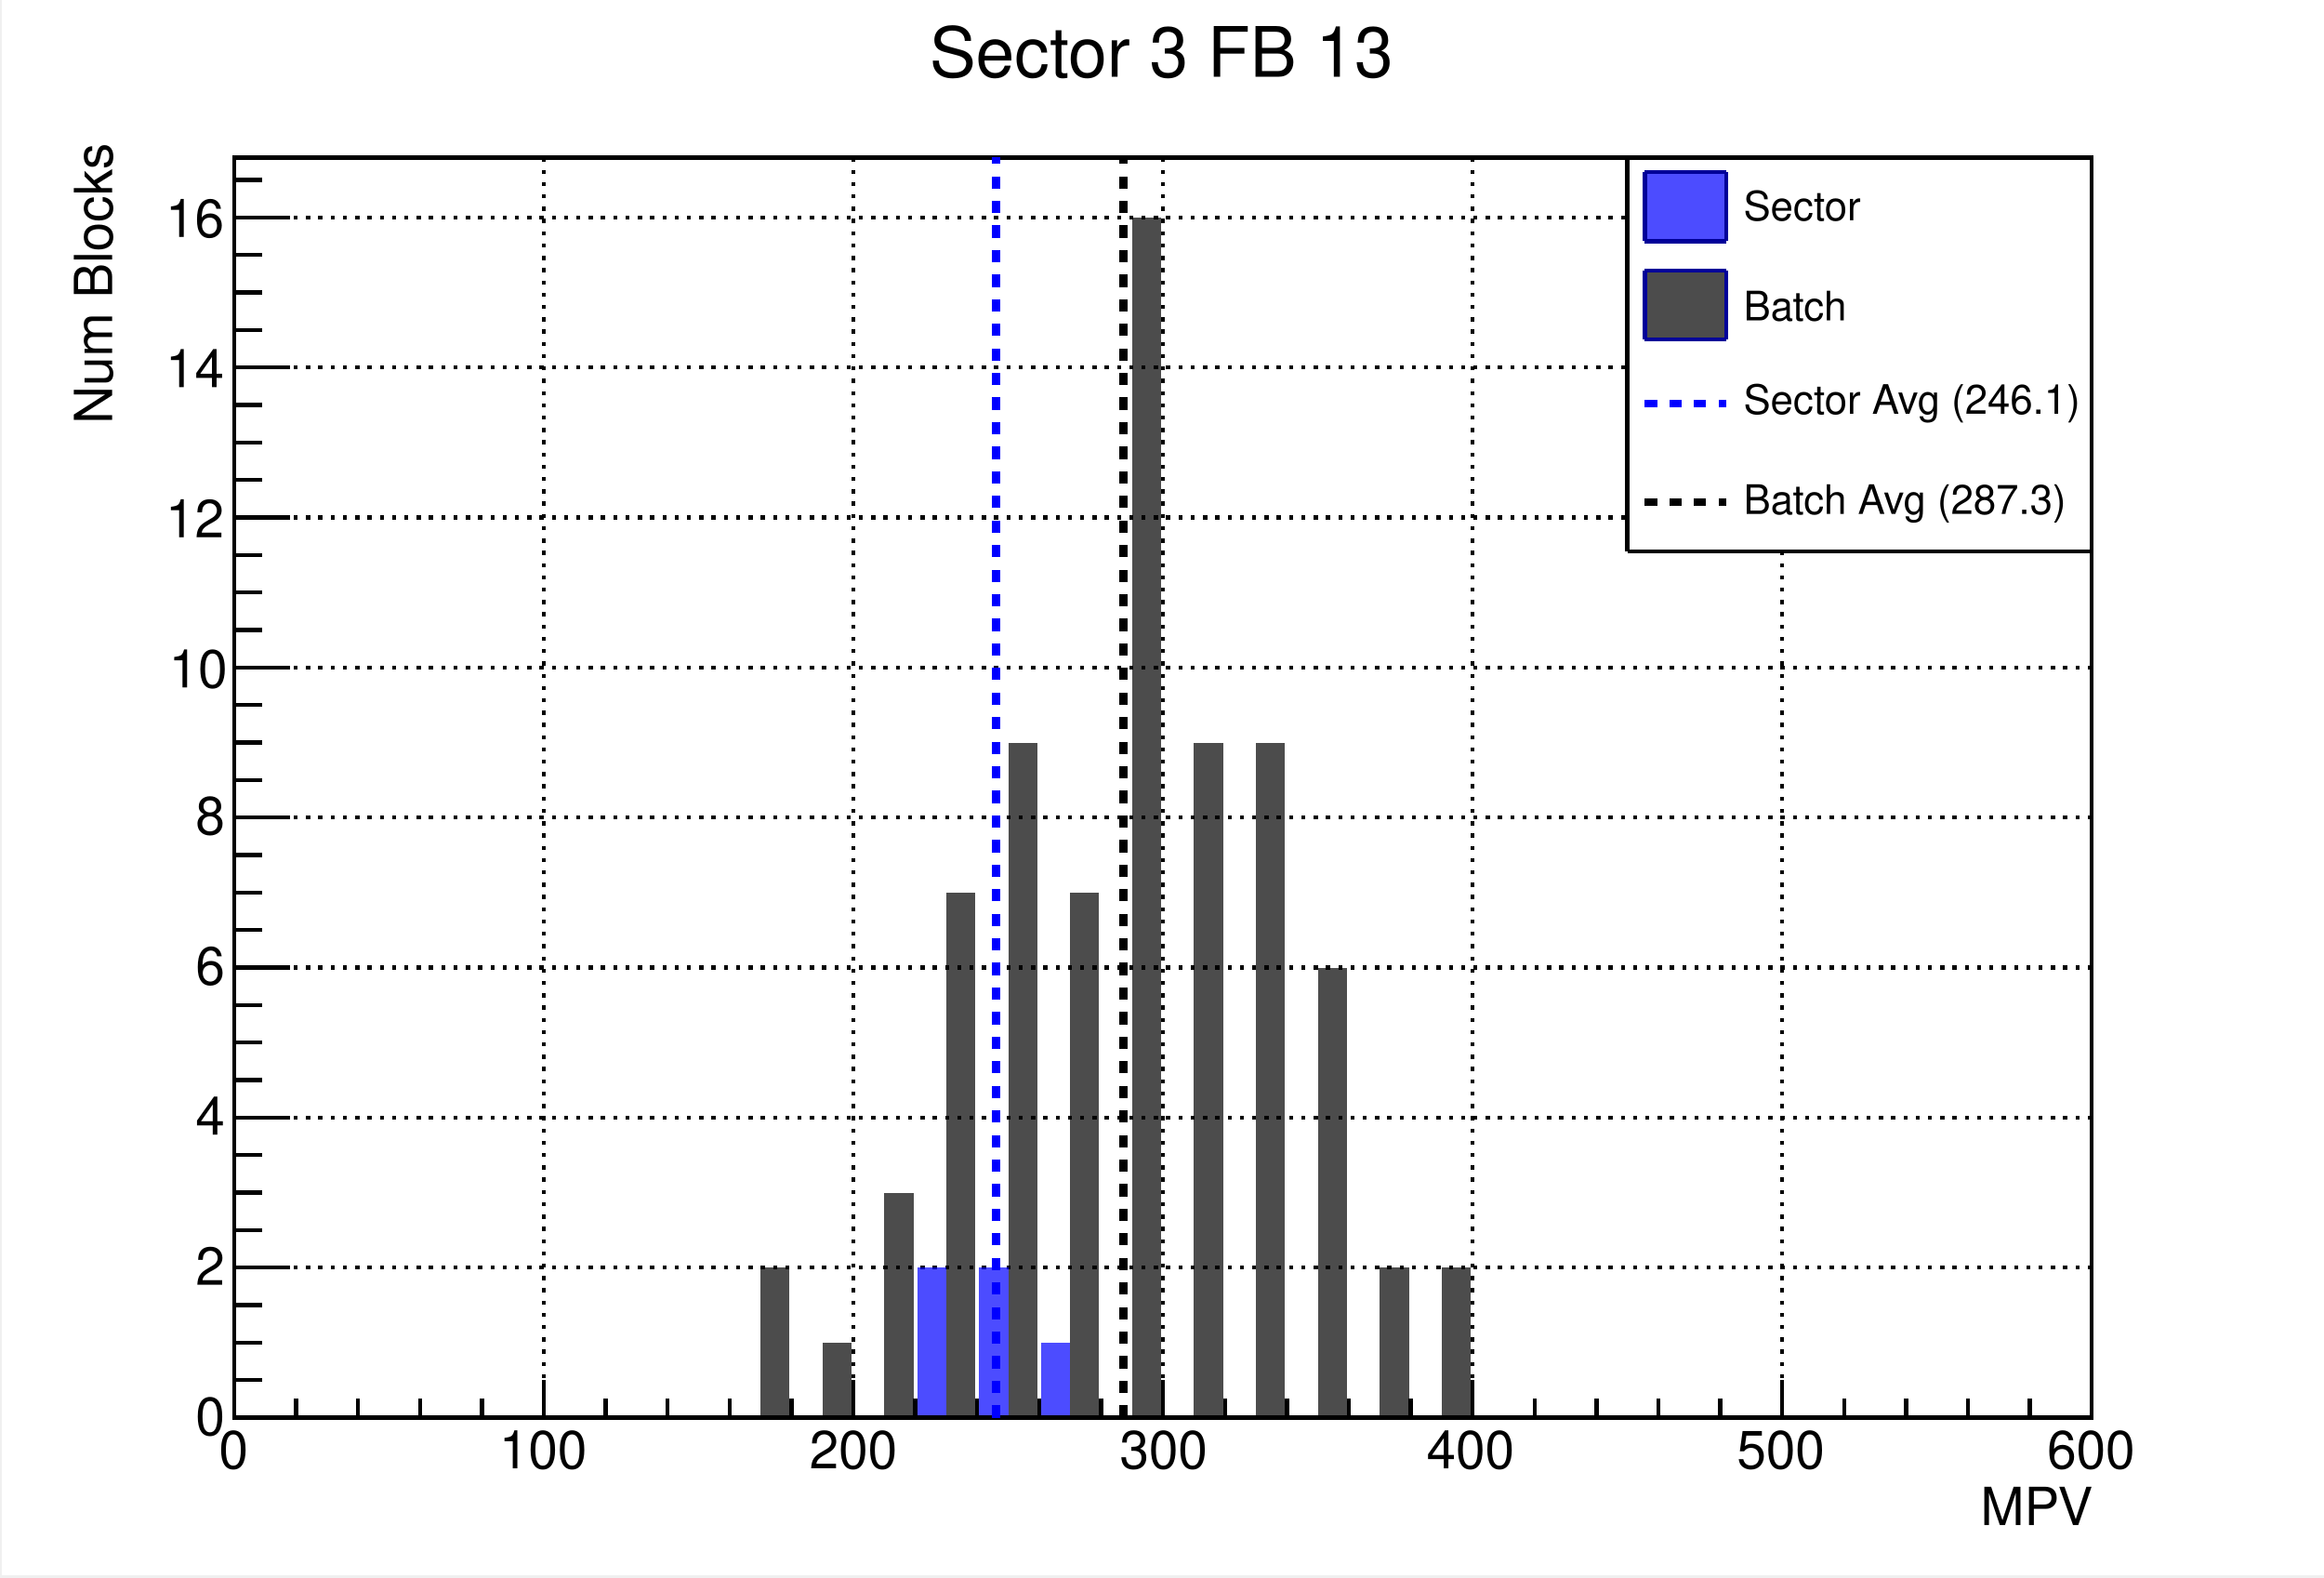
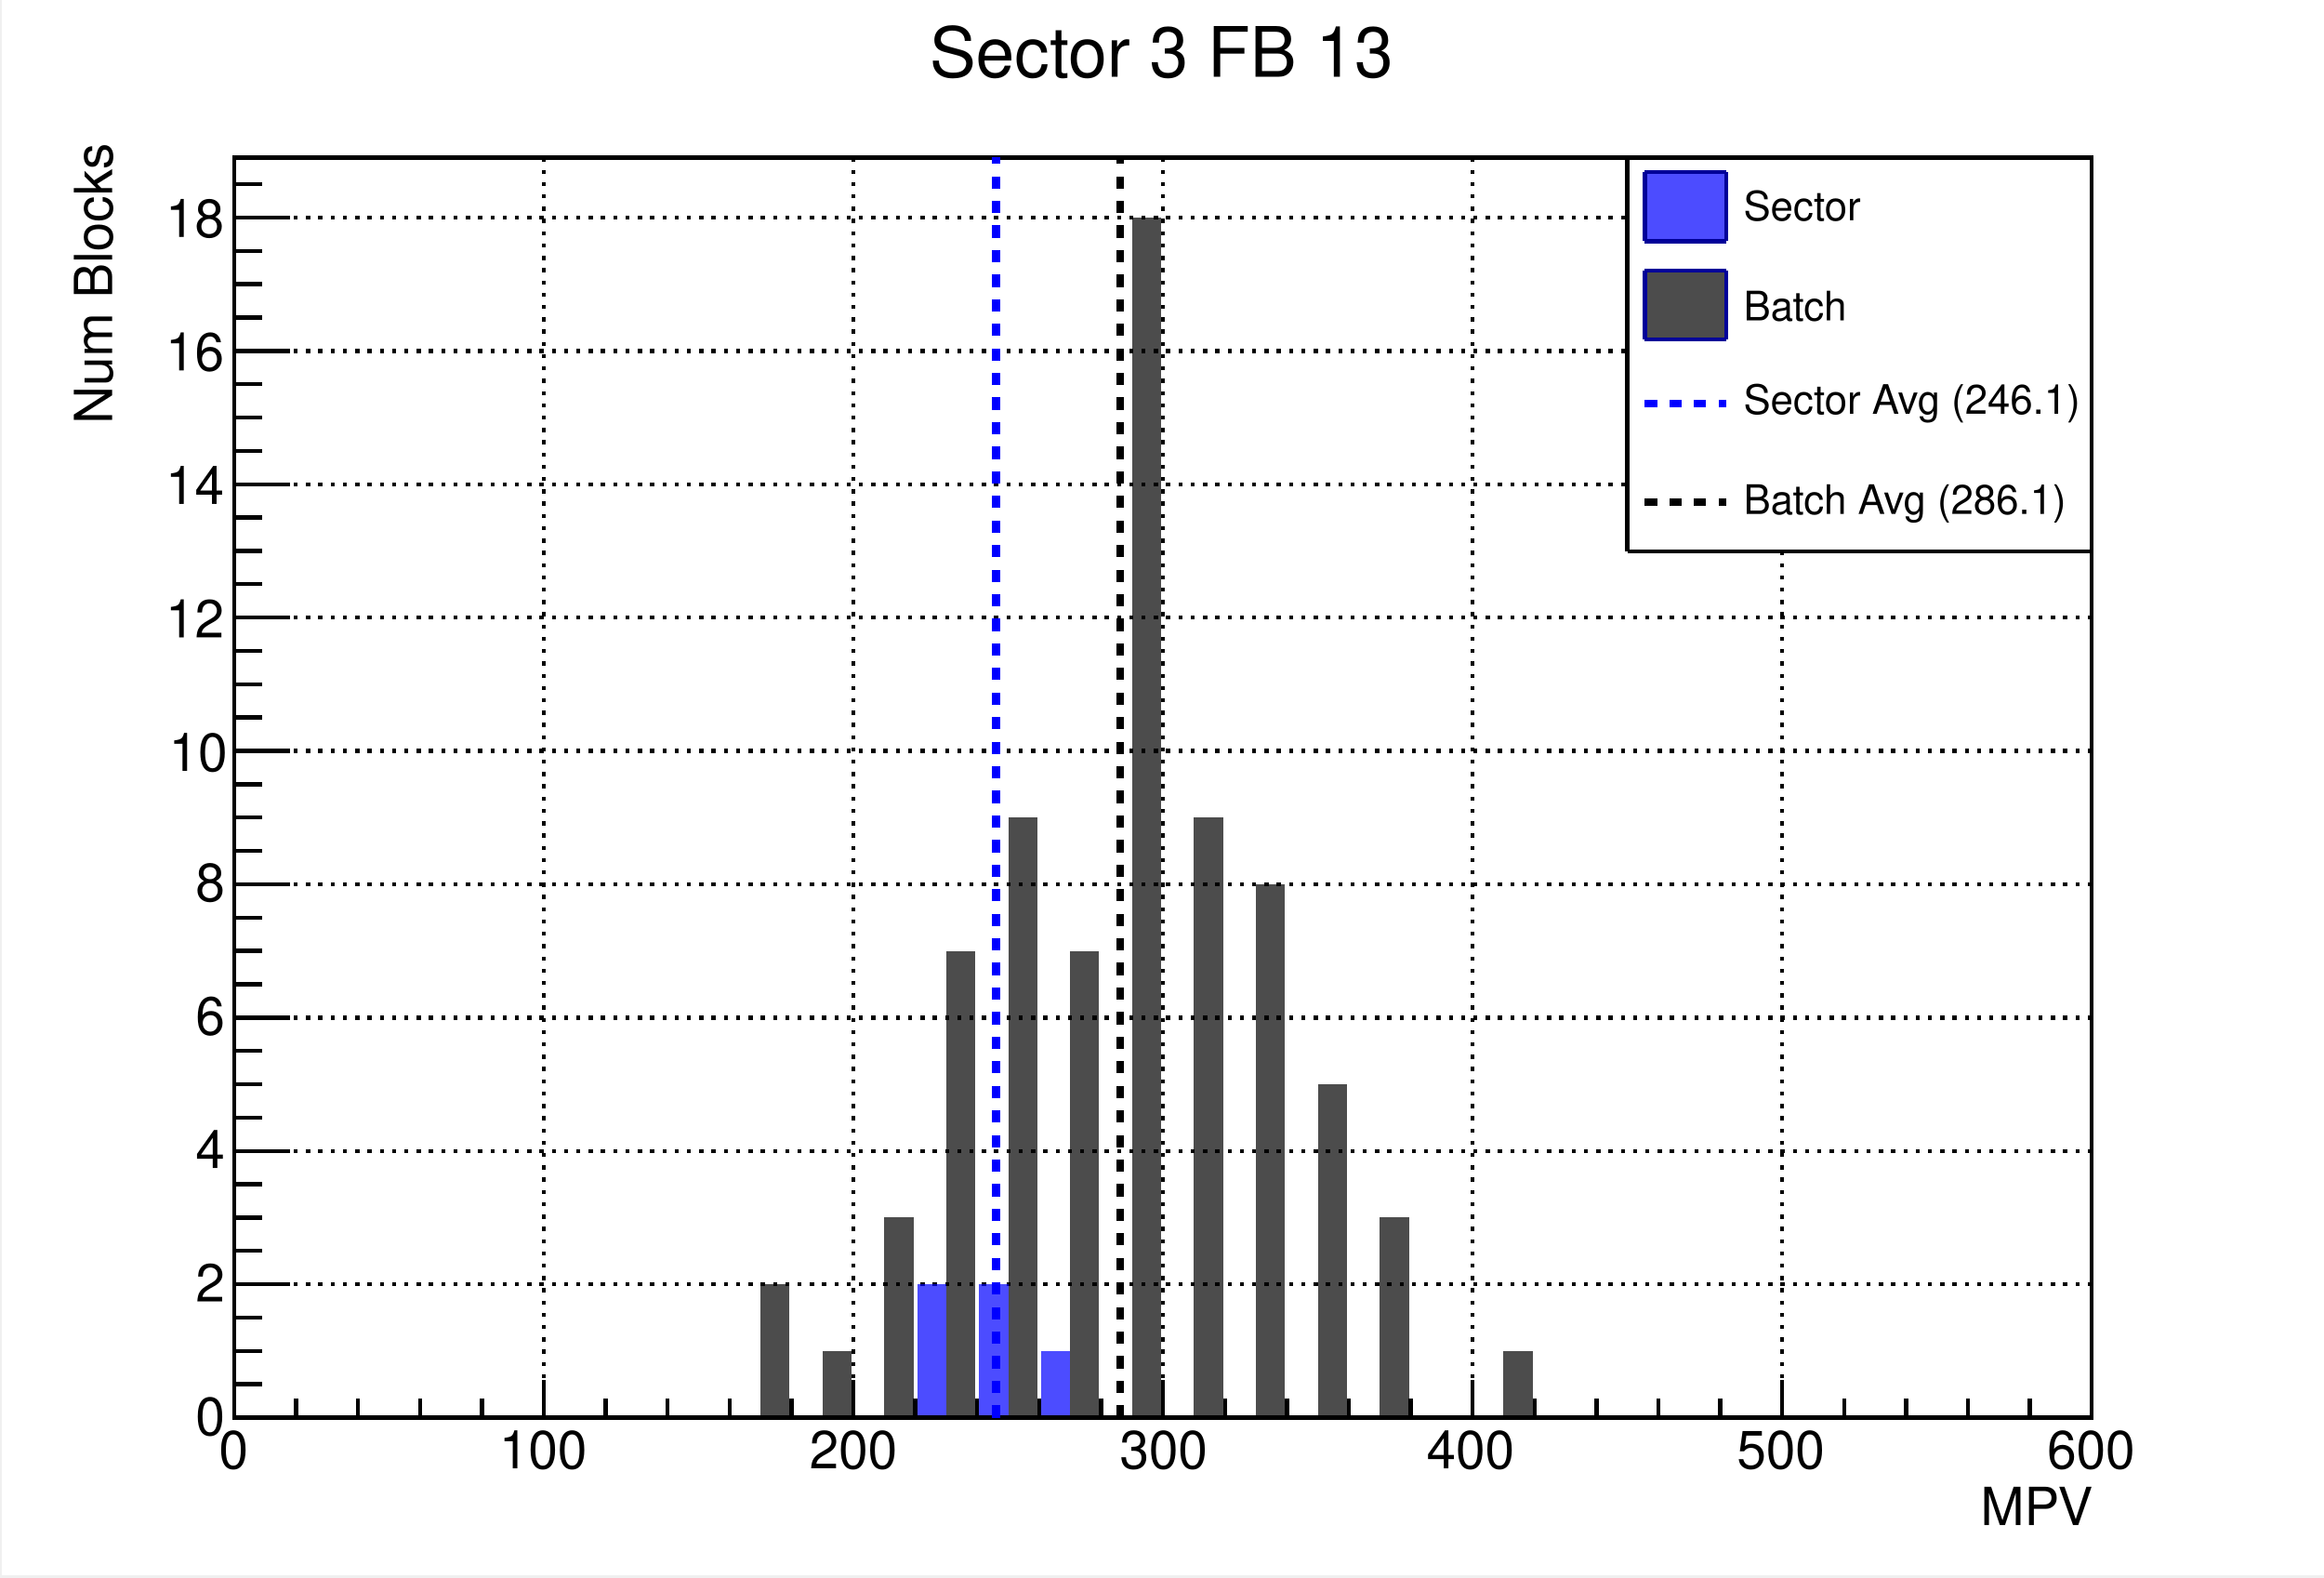
<svg xmlns="http://www.w3.org/2000/svg" width="567.429" height="384.969" viewBox="0 0 567.429 384.969" shape-rendering="crispEdges">
  <defs>
</defs>
  <rect x="0.5" y="0" width="566.929" height="384.469" fill="white" />
  <rect x="57.193" y="38.447" width="453.543" height="307.575" fill="white" />
  <rect x="57.193" y="38.447" width="453.543" height="307.575" fill="none" stroke="black" />
  <rect x="57.193" y="38.447" width="453.543" height="307.575" fill="white" />
  <rect x="57.193" y="38.447" width="453.543" height="307.575" fill="none" stroke="black" />
  <path d="M57.193,346.022h 453.543" fill="none" stroke="black" />
  <path d="M57.193,38.447v 307.575" fill="none" stroke="black" stroke-dasharray=" 1, 2" />
  <path d="M132.783,38.447v 307.575" fill="none" stroke="black" stroke-dasharray=" 1, 2" />
  <path d="M208.374,38.447v 307.575" fill="none" stroke="black" stroke-dasharray=" 1, 2" />
  <path d="M283.965,38.447v 307.575" fill="none" stroke="black" stroke-dasharray=" 1, 2" />
  <path d="M359.555,38.447v 307.575" fill="none" stroke="black" stroke-dasharray=" 1, 2" />
  <path d="M435.146,38.447v 307.575" fill="none" stroke="black" stroke-dasharray=" 1, 2" />
  <path d="M510.736,38.447v 307.575" fill="none" stroke="black" stroke-dasharray=" 1, 2" />
  <path d="M57.193,346.022v -307.575" fill="none" stroke="black" />
  <path d="M510.736,346.022h -453.543" fill="none" stroke="black" stroke-dasharray=" 1, 2" />
-   <path d="M510.736,309.406h -453.543" fill="none" stroke="black" stroke-dasharray=" 1, 2" />
-   <path d="M510.736,272.79h -453.543" fill="none" stroke="black" stroke-dasharray=" 1, 2" />
-   <path d="M510.736,236.174h -453.543" fill="none" stroke="black" stroke-dasharray=" 1, 2" />
-   <path d="M510.736,199.558h -453.543" fill="none" stroke="black" stroke-dasharray=" 1, 2" />
-   <path d="M510.736,162.942h -453.543" fill="none" stroke="black" stroke-dasharray=" 1, 2" />
-   <path d="M510.736,126.326h -453.543" fill="none" stroke="black" stroke-dasharray=" 1, 2" />
-   <path d="M510.736,89.71h -453.543" fill="none" stroke="black" stroke-dasharray=" 1, 2" />
+   <path d="M510.736,313.475h -453.543" fill="none" stroke="black" stroke-dasharray=" 1, 2" />
+   <path d="M510.736,280.927h -453.543" fill="none" stroke="black" stroke-dasharray=" 1, 2" />
+   <path d="M510.736,248.379h -453.543" fill="none" stroke="black" stroke-dasharray=" 1, 2" />
+   <path d="M510.736,215.832h -453.543" fill="none" stroke="black" stroke-dasharray=" 1, 2" />
+   <path d="M510.736,183.284h -453.543" fill="none" stroke="black" stroke-dasharray=" 1, 2" />
+   <path d="M510.736,150.736h -453.543" fill="none" stroke="black" stroke-dasharray=" 1, 2" />
+   <path d="M510.736,118.189h -453.543" fill="none" stroke="black" stroke-dasharray=" 1, 2" />
+   <path d="M510.736,85.641h -453.543" fill="none" stroke="black" stroke-dasharray=" 1, 2" />
  <path d="M510.736,53.093h -453.543" fill="none" stroke="black" stroke-dasharray=" 1, 2" />
  <path d="M510.736,53.093h -453.543" fill="none" stroke="black" stroke-dasharray=" 1, 2" />
  <path d="M57.193,346.022h 453.543" fill="none" stroke="#000099" />
  <path d="M57.193,346.022h 453.543" fill="none" stroke="black" />
  <path d="M57.193,336.795v 9.227" fill="none" stroke="black" />
  <path d="M72.311,341.409v 4.614" fill="none" stroke="black" />
  <path d="M87.429,341.409v 4.614" fill="none" stroke="black" />
  <path d="M102.547,341.409v 4.614" fill="none" stroke="black" />
  <path d="M117.665,341.409v 4.614" fill="none" stroke="black" />
  <path d="M132.783,336.795v 9.227" fill="none" stroke="black" />
  <path d="M147.902,341.409v 4.614" fill="none" stroke="black" />
  <path d="M163.02,341.409v 4.614" fill="none" stroke="black" />
  <path d="M178.138,341.409v 4.614" fill="none" stroke="black" />
  <path d="M193.256,341.409v 4.614" fill="none" stroke="black" />
  <path d="M208.374,336.795v 9.227" fill="none" stroke="black" />
  <path d="M223.492,341.409v 4.614" fill="none" stroke="black" />
  <path d="M238.61,341.409v 4.614" fill="none" stroke="black" />
  <path d="M253.728,341.409v 4.614" fill="none" stroke="black" />
  <path d="M268.846,341.409v 4.614" fill="none" stroke="black" />
  <path d="M283.965,336.795v 9.227" fill="none" stroke="black" />
  <path d="M299.083,341.409v 4.614" fill="none" stroke="black" />
  <path d="M314.201,341.409v 4.614" fill="none" stroke="black" />
  <path d="M329.319,341.409v 4.614" fill="none" stroke="black" />
  <path d="M344.437,341.409v 4.614" fill="none" stroke="black" />
  <path d="M359.555,336.795v 9.227" fill="none" stroke="black" />
  <path d="M374.673,341.409v 4.614" fill="none" stroke="black" />
  <path d="M389.791,341.409v 4.614" fill="none" stroke="black" />
  <path d="M404.909,341.409v 4.614" fill="none" stroke="black" />
  <path d="M420.028,341.409v 4.614" fill="none" stroke="black" />
  <path d="M435.146,336.795v 9.227" fill="none" stroke="black" />
  <path d="M450.264,341.409v 4.614" fill="none" stroke="black" />
  <path d="M465.382,341.409v 4.614" fill="none" stroke="black" />
  <path d="M480.5,341.409v 4.614" fill="none" stroke="black" />
  <path d="M495.618,341.409v 4.614" fill="none" stroke="black" />
  <path d="M510.736,336.795v 9.227" fill="none" stroke="black" />
  <text xml:space="preserve" x="53.446" y="358.403" fill="black" font-size="12.845" font-family="Helvetica">0</text>
  <text xml:space="preserve" x="121.868" y="358.403" fill="black" font-size="12.845" font-family="Helvetica">100</text>
  <text xml:space="preserve" x="197.622" y="358.403" fill="black" font-size="12.845" font-family="Helvetica">200</text>
  <text xml:space="preserve" x="273.375" y="358.403" fill="black" font-size="12.845" font-family="Helvetica">300</text>
  <text xml:space="preserve" x="348.314" y="358.403" fill="black" font-size="12.845" font-family="Helvetica">400</text>
  <text xml:space="preserve" x="424.068" y="358.403" fill="black" font-size="12.845" font-family="Helvetica">500</text>
  <text xml:space="preserve" x="499.821" y="358.403" fill="black" font-size="12.845" font-family="Helvetica">600</text>
  <text xml:space="preserve" x="483.53" y="372.251" fill="black" font-size="12.845" font-family="Helvetica">MPV</text>
  <path d="M57.193,346.022v -307.575" fill="none" stroke="black" />
  <path d="M70.799,346.022h -13.606" fill="none" stroke="black" />
-   <path d="M63.996,336.868h -6.803" fill="none" stroke="black" />
-   <path d="M63.996,327.714h -6.803" fill="none" stroke="black" />
-   <path d="M63.996,318.56h -6.803" fill="none" stroke="black" />
-   <path d="M70.799,309.406h -13.606" fill="none" stroke="black" />
-   <path d="M63.996,300.252h -6.803" fill="none" stroke="black" />
-   <path d="M63.996,291.098h -6.803" fill="none" stroke="black" />
-   <path d="M63.996,281.944h -6.803" fill="none" stroke="black" />
-   <path d="M70.799,272.79h -13.606" fill="none" stroke="black" />
-   <path d="M63.996,263.636h -6.803" fill="none" stroke="black" />
-   <path d="M63.996,254.482h -6.803" fill="none" stroke="black" />
-   <path d="M63.996,245.328h -6.803" fill="none" stroke="black" />
-   <path d="M70.799,236.174h -13.606" fill="none" stroke="black" />
-   <path d="M63.996,227.02h -6.803" fill="none" stroke="black" />
-   <path d="M63.996,217.866h -6.803" fill="none" stroke="black" />
-   <path d="M63.996,208.712h -6.803" fill="none" stroke="black" />
-   <path d="M70.799,199.558h -13.606" fill="none" stroke="black" />
-   <path d="M63.996,190.404h -6.803" fill="none" stroke="black" />
-   <path d="M63.996,181.25h -6.803" fill="none" stroke="black" />
-   <path d="M63.996,172.096h -6.803" fill="none" stroke="black" />
-   <path d="M70.799,162.942h -13.606" fill="none" stroke="black" />
-   <path d="M63.996,153.788h -6.803" fill="none" stroke="black" />
-   <path d="M63.996,144.634h -6.803" fill="none" stroke="black" />
-   <path d="M63.996,135.48h -6.803" fill="none" stroke="black" />
-   <path d="M70.799,126.326h -13.606" fill="none" stroke="black" />
-   <path d="M63.996,117.172h -6.803" fill="none" stroke="black" />
-   <path d="M63.996,108.018h -6.803" fill="none" stroke="black" />
-   <path d="M63.996,98.864h -6.803" fill="none" stroke="black" />
-   <path d="M70.799,89.71h -13.606" fill="none" stroke="black" />
-   <path d="M63.996,80.555h -6.803" fill="none" stroke="black" />
-   <path d="M63.996,71.401h -6.803" fill="none" stroke="black" />
-   <path d="M63.996,62.247h -6.803" fill="none" stroke="black" />
-   <path d="M70.799,53.093h -13.606" fill="none" stroke="black" />
-   <path d="M70.799,53.093h -13.606" fill="none" stroke="black" />
-   <path d="M63.996,43.939h -6.803" fill="none" stroke="black" />
+   <path d="M63.996,337.885h -6.803" fill="none" stroke="black" />
+   <path d="M63.996,329.748h -6.803" fill="none" stroke="black" />
+   <path d="M63.996,321.612h -6.803" fill="none" stroke="black" />
+   <path d="M70.799,313.475h -13.606" fill="none" stroke="black" />
+   <path d="M63.996,305.338h -6.803" fill="none" stroke="black" />
+   <path d="M63.996,297.201h -6.803" fill="none" stroke="black" />
+   <path d="M63.996,289.064h -6.803" fill="none" stroke="black" />
+   <path d="M70.799,280.927h -13.606" fill="none" stroke="black" />
+   <path d="M63.996,272.79h -6.803" fill="none" stroke="black" />
+   <path d="M63.996,264.653h -6.803" fill="none" stroke="black" />
+   <path d="M63.996,256.516h -6.803" fill="none" stroke="black" />
+   <path d="M70.799,248.379h -13.606" fill="none" stroke="black" />
+   <path d="M63.996,240.242h -6.803" fill="none" stroke="black" />
+   <path d="M63.996,232.105h -6.803" fill="none" stroke="black" />
+   <path d="M63.996,223.969h -6.803" fill="none" stroke="black" />
+   <path d="M70.799,215.832h -13.606" fill="none" stroke="black" />
+   <path d="M63.996,207.695h -6.803" fill="none" stroke="black" />
+   <path d="M63.996,199.558h -6.803" fill="none" stroke="black" />
+   <path d="M63.996,191.421h -6.803" fill="none" stroke="black" />
+   <path d="M70.799,183.284h -13.606" fill="none" stroke="black" />
+   <path d="M63.996,175.147h -6.803" fill="none" stroke="black" />
+   <path d="M63.996,167.01h -6.803" fill="none" stroke="black" />
+   <path d="M63.996,158.873h -6.803" fill="none" stroke="black" />
+   <path d="M70.799,150.736h -13.606" fill="none" stroke="black" />
+   <path d="M63.996,142.599h -6.803" fill="none" stroke="black" />
+   <path d="M63.996,134.462h -6.803" fill="none" stroke="black" />
+   <path d="M63.996,126.326h -6.803" fill="none" stroke="black" />
+   <path d="M70.799,118.189h -13.606" fill="none" stroke="black" />
+   <path d="M63.996,110.052h -6.803" fill="none" stroke="black" />
+   <path d="M63.996,101.915h -6.803" fill="none" stroke="black" />
+   <path d="M63.996,93.778h -6.803" fill="none" stroke="black" />
+   <path d="M70.799,85.641h -13.606" fill="none" stroke="black" />
+   <path d="M63.996,77.504h -6.803" fill="none" stroke="black" />
+   <path d="M63.996,69.367h -6.803" fill="none" stroke="black" />
+   <path d="M63.996,61.23h -6.803" fill="none" stroke="black" />
+   <path d="M70.799,53.093h -13.606" fill="none" stroke="black" />
+   <path d="M70.799,53.093h -13.606" fill="none" stroke="black" />
+   <path d="M63.996,44.956h -6.803" fill="none" stroke="black" />
  <text xml:space="preserve" x="47.744" y="350.258" fill="black" font-size="12.845" font-family="Helvetica">0</text>
-   <text xml:space="preserve" x="47.744" y="313.603" fill="black" font-size="12.845" font-family="Helvetica">2</text>
-   <text xml:space="preserve" x="47.744" y="276.948" fill="black" font-size="12.845" font-family="Helvetica">4</text>
-   <text xml:space="preserve" x="47.744" y="240.293" fill="black" font-size="12.845" font-family="Helvetica">6</text>
-   <text xml:space="preserve" x="47.744" y="203.638" fill="black" font-size="12.845" font-family="Helvetica">8</text>
-   <text xml:space="preserve" x="41.228" y="167.798" fill="black" font-size="12.845" font-family="Helvetica">10</text>
-   <text xml:space="preserve" x="40.413" y="131.143" fill="black" font-size="12.845" font-family="Helvetica">12</text>
-   <text xml:space="preserve" x="40.413" y="94.488" fill="black" font-size="12.845" font-family="Helvetica">14</text>
-   <text xml:space="preserve" x="40.413" y="57.833" fill="black" font-size="12.845" font-family="Helvetica">16</text>
+   <text xml:space="preserve" x="47.744" y="317.676" fill="black" font-size="12.845" font-family="Helvetica">2</text>
+   <text xml:space="preserve" x="47.744" y="285.094" fill="black" font-size="12.845" font-family="Helvetica">4</text>
+   <text xml:space="preserve" x="47.744" y="252.512" fill="black" font-size="12.845" font-family="Helvetica">6</text>
+   <text xml:space="preserve" x="47.744" y="219.929" fill="black" font-size="12.845" font-family="Helvetica">8</text>
+   <text xml:space="preserve" x="41.228" y="188.162" fill="black" font-size="12.845" font-family="Helvetica">10</text>
+   <text xml:space="preserve" x="40.413" y="155.58" fill="black" font-size="12.845" font-family="Helvetica">12</text>
+   <text xml:space="preserve" x="40.413" y="122.998" fill="black" font-size="12.845" font-family="Helvetica">14</text>
+   <text xml:space="preserve" x="40.413" y="90.415" fill="black" font-size="12.845" font-family="Helvetica">16</text>
+   <text xml:space="preserve" x="40.413" y="57.833" fill="black" font-size="12.845" font-family="Helvetica">18</text>
  <g transform="rotate(-90,27.3803,103.448)">
    <text xml:space="preserve" x="27.38" y="103.448" fill="black" font-size="12.845" font-family="Helvetica">Num Blocks</text>
  </g>
  <rect x="57.647" y="346.022" width="7.106" height="0" fill="#0000ff" fill-opacity="0.70" stroke-opacity="0.70" />
  <rect x="72.765" y="346.022" width="7.106" height="0" fill="#0000ff" fill-opacity="0.70" stroke-opacity="0.70" />
  <rect x="87.883" y="346.022" width="7.106" height="0" fill="#0000ff" fill-opacity="0.70" stroke-opacity="0.70" />
  <rect x="103.001" y="346.022" width="7.106" height="0" fill="#0000ff" fill-opacity="0.70" stroke-opacity="0.70" />
  <rect x="118.119" y="346.022" width="7.106" height="0" fill="#0000ff" fill-opacity="0.70" stroke-opacity="0.70" />
  <rect x="133.237" y="346.022" width="7.106" height="0" fill="#0000ff" fill-opacity="0.70" stroke-opacity="0.70" />
  <rect x="148.355" y="346.022" width="7.106" height="0" fill="#0000ff" fill-opacity="0.70" stroke-opacity="0.70" />
  <rect x="163.473" y="346.022" width="7.106" height="0" fill="#0000ff" fill-opacity="0.70" stroke-opacity="0.70" />
  <rect x="178.591" y="346.022" width="7.106" height="0" fill="#0000ff" fill-opacity="0.70" stroke-opacity="0.70" />
  <rect x="193.709" y="346.022" width="7.106" height="0" fill="#0000ff" fill-opacity="0.70" stroke-opacity="0.70" />
  <rect x="208.828" y="346.022" width="7.106" height="0" fill="#0000ff" fill-opacity="0.70" stroke-opacity="0.70" />
-   <rect x="223.946" y="309.406" width="7.106" height="36.616" fill="#0000ff" fill-opacity="0.70" stroke-opacity="0.70" />
-   <rect x="239.064" y="309.406" width="7.106" height="36.616" fill="#0000ff" fill-opacity="0.70" stroke-opacity="0.70" />
-   <rect x="254.182" y="327.714" width="7.106" height="18.308" fill="#0000ff" fill-opacity="0.70" stroke-opacity="0.70" />
+   <rect x="223.946" y="313.475" width="7.106" height="32.548" fill="#0000ff" fill-opacity="0.70" stroke-opacity="0.70" />
+   <rect x="239.064" y="313.475" width="7.106" height="32.548" fill="#0000ff" fill-opacity="0.70" stroke-opacity="0.70" />
+   <rect x="254.182" y="329.748" width="7.106" height="16.274" fill="#0000ff" fill-opacity="0.70" stroke-opacity="0.70" />
  <rect x="269.3" y="346.022" width="7.106" height="0" fill="#0000ff" fill-opacity="0.70" stroke-opacity="0.70" />
  <rect x="284.418" y="346.022" width="7.106" height="0" fill="#0000ff" fill-opacity="0.70" stroke-opacity="0.70" />
  <rect x="299.536" y="346.022" width="7.106" height="0" fill="#0000ff" fill-opacity="0.70" stroke-opacity="0.70" />
  <rect x="314.654" y="346.022" width="7.106" height="0" fill="#0000ff" fill-opacity="0.70" stroke-opacity="0.70" />
  <rect x="329.772" y="346.022" width="7.106" height="0" fill="#0000ff" fill-opacity="0.70" stroke-opacity="0.70" />
  <rect x="344.891" y="346.022" width="7.106" height="0" fill="#0000ff" fill-opacity="0.70" stroke-opacity="0.70" />
  <rect x="360.009" y="346.022" width="7.106" height="0" fill="#0000ff" fill-opacity="0.70" stroke-opacity="0.70" />
  <rect x="375.127" y="346.022" width="7.106" height="0" fill="#0000ff" fill-opacity="0.70" stroke-opacity="0.70" />
  <rect x="390.245" y="346.022" width="7.106" height="0" fill="#0000ff" fill-opacity="0.70" stroke-opacity="0.70" />
  <rect x="405.363" y="346.022" width="7.106" height="0" fill="#0000ff" fill-opacity="0.70" stroke-opacity="0.70" />
  <rect x="420.481" y="346.022" width="7.106" height="0" fill="#0000ff" fill-opacity="0.70" stroke-opacity="0.70" />
  <rect x="435.599" y="346.022" width="7.106" height="0" fill="#0000ff" fill-opacity="0.70" stroke-opacity="0.70" />
  <rect x="450.717" y="346.022" width="7.106" height="0" fill="#0000ff" fill-opacity="0.70" stroke-opacity="0.70" />
  <rect x="465.835" y="346.022" width="7.106" height="0" fill="#0000ff" fill-opacity="0.70" stroke-opacity="0.70" />
  <rect x="480.954" y="346.022" width="7.106" height="0" fill="#0000ff" fill-opacity="0.70" stroke-opacity="0.70" />
  <rect x="496.072" y="346.022" width="7.106" height="0" fill="#0000ff" fill-opacity="0.70" stroke-opacity="0.70" />
  <rect x="64.752" y="346.022" width="7.106" height="0" fill="black" fill-opacity="0.70" stroke-opacity="0.70" />
  <rect x="79.87" y="346.022" width="7.106" height="0" fill="black" fill-opacity="0.70" stroke-opacity="0.70" />
  <rect x="94.988" y="346.022" width="7.106" height="0" fill="black" fill-opacity="0.70" stroke-opacity="0.70" />
  <rect x="110.106" y="346.022" width="7.106" height="0" fill="black" fill-opacity="0.70" stroke-opacity="0.70" />
  <rect x="125.224" y="346.022" width="7.106" height="0" fill="black" fill-opacity="0.70" stroke-opacity="0.70" />
  <rect x="140.343" y="346.022" width="7.106" height="0" fill="black" fill-opacity="0.70" stroke-opacity="0.70" />
  <rect x="155.461" y="346.022" width="7.106" height="0" fill="black" fill-opacity="0.70" stroke-opacity="0.70" />
  <rect x="170.579" y="346.022" width="7.106" height="0" fill="black" fill-opacity="0.70" stroke-opacity="0.70" />
-   <rect x="185.697" y="309.406" width="7.106" height="36.616" fill="black" fill-opacity="0.70" stroke-opacity="0.70" />
-   <rect x="200.815" y="327.714" width="7.106" height="18.308" fill="black" fill-opacity="0.70" stroke-opacity="0.70" />
-   <rect x="215.933" y="291.098" width="7.106" height="54.924" fill="black" fill-opacity="0.70" stroke-opacity="0.70" />
-   <rect x="231.051" y="217.866" width="7.106" height="128.156" fill="black" fill-opacity="0.70" stroke-opacity="0.70" />
-   <rect x="246.169" y="181.25" width="7.106" height="164.773" fill="black" fill-opacity="0.70" stroke-opacity="0.70" />
-   <rect x="261.287" y="217.866" width="7.106" height="128.156" fill="black" fill-opacity="0.70" stroke-opacity="0.70" />
+   <rect x="185.697" y="313.475" width="7.106" height="32.548" fill="black" fill-opacity="0.70" stroke-opacity="0.70" />
+   <rect x="200.815" y="329.748" width="7.106" height="16.274" fill="black" fill-opacity="0.70" stroke-opacity="0.70" />
+   <rect x="215.933" y="297.201" width="7.106" height="48.822" fill="black" fill-opacity="0.70" stroke-opacity="0.70" />
+   <rect x="231.051" y="232.105" width="7.106" height="113.917" fill="black" fill-opacity="0.70" stroke-opacity="0.70" />
+   <rect x="246.169" y="199.558" width="7.106" height="146.464" fill="black" fill-opacity="0.70" stroke-opacity="0.70" />
+   <rect x="261.287" y="232.105" width="7.106" height="113.917" fill="black" fill-opacity="0.70" stroke-opacity="0.70" />
  <rect x="276.406" y="53.093" width="7.106" height="292.929" fill="black" fill-opacity="0.70" stroke-opacity="0.70" />
-   <rect x="291.524" y="181.25" width="7.106" height="164.773" fill="black" fill-opacity="0.70" stroke-opacity="0.70" />
-   <rect x="306.642" y="181.25" width="7.106" height="164.773" fill="black" fill-opacity="0.70" stroke-opacity="0.70" />
-   <rect x="321.76" y="236.174" width="7.106" height="109.848" fill="black" fill-opacity="0.70" stroke-opacity="0.70" />
-   <rect x="336.878" y="309.406" width="7.106" height="36.616" fill="black" fill-opacity="0.70" stroke-opacity="0.70" />
-   <rect x="351.996" y="309.406" width="7.106" height="36.616" fill="black" fill-opacity="0.70" stroke-opacity="0.70" />
-   <rect x="367.114" y="346.022" width="7.106" height="0" fill="black" fill-opacity="0.70" stroke-opacity="0.70" />
+   <rect x="291.524" y="199.558" width="7.106" height="146.464" fill="black" fill-opacity="0.70" stroke-opacity="0.70" />
+   <rect x="306.642" y="215.832" width="7.106" height="130.191" fill="black" fill-opacity="0.70" stroke-opacity="0.70" />
+   <rect x="321.76" y="264.653" width="7.106" height="81.369" fill="black" fill-opacity="0.70" stroke-opacity="0.70" />
+   <rect x="336.878" y="297.201" width="7.106" height="48.822" fill="black" fill-opacity="0.70" stroke-opacity="0.70" />
+   <rect x="351.996" y="346.022" width="7.106" height="0" fill="black" fill-opacity="0.70" stroke-opacity="0.70" />
+   <rect x="367.114" y="329.748" width="7.106" height="16.274" fill="black" fill-opacity="0.70" stroke-opacity="0.70" />
  <rect x="382.232" y="346.022" width="7.106" height="0" fill="black" fill-opacity="0.70" stroke-opacity="0.70" />
  <rect x="397.35" y="346.022" width="7.106" height="0" fill="black" fill-opacity="0.70" stroke-opacity="0.70" />
  <rect x="412.469" y="346.022" width="7.106" height="0" fill="black" fill-opacity="0.70" stroke-opacity="0.70" />
  <rect x="427.587" y="346.022" width="7.106" height="0" fill="black" fill-opacity="0.70" stroke-opacity="0.70" />
  <rect x="442.705" y="346.022" width="7.106" height="0" fill="black" fill-opacity="0.70" stroke-opacity="0.70" />
  <rect x="457.823" y="346.022" width="7.106" height="0" fill="black" fill-opacity="0.70" stroke-opacity="0.70" />
  <rect x="472.941" y="346.022" width="7.106" height="0" fill="black" fill-opacity="0.70" stroke-opacity="0.70" />
  <rect x="488.059" y="346.022" width="7.106" height="0" fill="black" fill-opacity="0.70" stroke-opacity="0.70" />
  <rect x="503.177" y="346.022" width="7.106" height="0" fill="black" fill-opacity="0.70" stroke-opacity="0.70" />
  <path d="M57.193,346.022h 453.543" fill="none" stroke="black" />
  <path d="M57.193,336.795v 9.227" fill="none" stroke="black" />
  <path d="M72.311,341.409v 4.614" fill="none" stroke="black" />
  <path d="M87.429,341.409v 4.614" fill="none" stroke="black" />
  <path d="M102.547,341.409v 4.614" fill="none" stroke="black" />
  <path d="M117.665,341.409v 4.614" fill="none" stroke="black" />
  <path d="M132.783,336.795v 9.227" fill="none" stroke="black" />
  <path d="M147.902,341.409v 4.614" fill="none" stroke="black" />
  <path d="M163.02,341.409v 4.614" fill="none" stroke="black" />
  <path d="M178.138,341.409v 4.614" fill="none" stroke="black" />
  <path d="M193.256,341.409v 4.614" fill="none" stroke="black" />
  <path d="M208.374,336.795v 9.227" fill="none" stroke="black" />
  <path d="M223.492,341.409v 4.614" fill="none" stroke="black" />
  <path d="M238.61,341.409v 4.614" fill="none" stroke="black" />
  <path d="M253.728,341.409v 4.614" fill="none" stroke="black" />
  <path d="M268.846,341.409v 4.614" fill="none" stroke="black" />
  <path d="M283.965,336.795v 9.227" fill="none" stroke="black" />
  <path d="M299.083,341.409v 4.614" fill="none" stroke="black" />
  <path d="M314.201,341.409v 4.614" fill="none" stroke="black" />
  <path d="M329.319,341.409v 4.614" fill="none" stroke="black" />
  <path d="M344.437,341.409v 4.614" fill="none" stroke="black" />
  <path d="M359.555,336.795v 9.227" fill="none" stroke="black" />
  <path d="M374.673,341.409v 4.614" fill="none" stroke="black" />
  <path d="M389.791,341.409v 4.614" fill="none" stroke="black" />
  <path d="M404.909,341.409v 4.614" fill="none" stroke="black" />
  <path d="M420.028,341.409v 4.614" fill="none" stroke="black" />
  <path d="M435.146,336.795v 9.227" fill="none" stroke="black" />
  <path d="M450.264,341.409v 4.614" fill="none" stroke="black" />
  <path d="M465.382,341.409v 4.614" fill="none" stroke="black" />
  <path d="M480.5,341.409v 4.614" fill="none" stroke="black" />
  <path d="M495.618,341.409v 4.614" fill="none" stroke="black" />
  <path d="M510.736,336.795v 9.227" fill="none" stroke="black" />
  <path d="M57.193,346.022v -307.575" fill="none" stroke="black" />
  <path d="M70.799,346.022h -13.606" fill="none" stroke="black" />
-   <path d="M63.996,336.868h -6.803" fill="none" stroke="black" />
-   <path d="M63.996,327.714h -6.803" fill="none" stroke="black" />
-   <path d="M63.996,318.56h -6.803" fill="none" stroke="black" />
-   <path d="M70.799,309.406h -13.606" fill="none" stroke="black" />
-   <path d="M63.996,300.252h -6.803" fill="none" stroke="black" />
-   <path d="M63.996,291.098h -6.803" fill="none" stroke="black" />
-   <path d="M63.996,281.944h -6.803" fill="none" stroke="black" />
-   <path d="M70.799,272.79h -13.606" fill="none" stroke="black" />
-   <path d="M63.996,263.636h -6.803" fill="none" stroke="black" />
-   <path d="M63.996,254.482h -6.803" fill="none" stroke="black" />
-   <path d="M63.996,245.328h -6.803" fill="none" stroke="black" />
-   <path d="M70.799,236.174h -13.606" fill="none" stroke="black" />
-   <path d="M63.996,227.02h -6.803" fill="none" stroke="black" />
-   <path d="M63.996,217.866h -6.803" fill="none" stroke="black" />
-   <path d="M63.996,208.712h -6.803" fill="none" stroke="black" />
-   <path d="M70.799,199.558h -13.606" fill="none" stroke="black" />
-   <path d="M63.996,190.404h -6.803" fill="none" stroke="black" />
-   <path d="M63.996,181.25h -6.803" fill="none" stroke="black" />
-   <path d="M63.996,172.096h -6.803" fill="none" stroke="black" />
-   <path d="M70.799,162.942h -13.606" fill="none" stroke="black" />
-   <path d="M63.996,153.788h -6.803" fill="none" stroke="black" />
-   <path d="M63.996,144.634h -6.803" fill="none" stroke="black" />
-   <path d="M63.996,135.48h -6.803" fill="none" stroke="black" />
-   <path d="M70.799,126.326h -13.606" fill="none" stroke="black" />
-   <path d="M63.996,117.172h -6.803" fill="none" stroke="black" />
-   <path d="M63.996,108.018h -6.803" fill="none" stroke="black" />
-   <path d="M63.996,98.864h -6.803" fill="none" stroke="black" />
-   <path d="M70.799,89.71h -13.606" fill="none" stroke="black" />
-   <path d="M63.996,80.555h -6.803" fill="none" stroke="black" />
-   <path d="M63.996,71.401h -6.803" fill="none" stroke="black" />
-   <path d="M63.996,62.247h -6.803" fill="none" stroke="black" />
-   <path d="M70.799,53.093h -13.606" fill="none" stroke="black" />
-   <path d="M70.799,53.093h -13.606" fill="none" stroke="black" />
-   <path d="M63.996,43.939h -6.803" fill="none" stroke="black" />
+   <path d="M63.996,337.885h -6.803" fill="none" stroke="black" />
+   <path d="M63.996,329.748h -6.803" fill="none" stroke="black" />
+   <path d="M63.996,321.612h -6.803" fill="none" stroke="black" />
+   <path d="M70.799,313.475h -13.606" fill="none" stroke="black" />
+   <path d="M63.996,305.338h -6.803" fill="none" stroke="black" />
+   <path d="M63.996,297.201h -6.803" fill="none" stroke="black" />
+   <path d="M63.996,289.064h -6.803" fill="none" stroke="black" />
+   <path d="M70.799,280.927h -13.606" fill="none" stroke="black" />
+   <path d="M63.996,272.79h -6.803" fill="none" stroke="black" />
+   <path d="M63.996,264.653h -6.803" fill="none" stroke="black" />
+   <path d="M63.996,256.516h -6.803" fill="none" stroke="black" />
+   <path d="M70.799,248.379h -13.606" fill="none" stroke="black" />
+   <path d="M63.996,240.242h -6.803" fill="none" stroke="black" />
+   <path d="M63.996,232.105h -6.803" fill="none" stroke="black" />
+   <path d="M63.996,223.969h -6.803" fill="none" stroke="black" />
+   <path d="M70.799,215.832h -13.606" fill="none" stroke="black" />
+   <path d="M63.996,207.695h -6.803" fill="none" stroke="black" />
+   <path d="M63.996,199.558h -6.803" fill="none" stroke="black" />
+   <path d="M63.996,191.421h -6.803" fill="none" stroke="black" />
+   <path d="M70.799,183.284h -13.606" fill="none" stroke="black" />
+   <path d="M63.996,175.147h -6.803" fill="none" stroke="black" />
+   <path d="M63.996,167.01h -6.803" fill="none" stroke="black" />
+   <path d="M63.996,158.873h -6.803" fill="none" stroke="black" />
+   <path d="M70.799,150.736h -13.606" fill="none" stroke="black" />
+   <path d="M63.996,142.599h -6.803" fill="none" stroke="black" />
+   <path d="M63.996,134.462h -6.803" fill="none" stroke="black" />
+   <path d="M63.996,126.326h -6.803" fill="none" stroke="black" />
+   <path d="M70.799,118.189h -13.606" fill="none" stroke="black" />
+   <path d="M63.996,110.052h -6.803" fill="none" stroke="black" />
+   <path d="M63.996,101.915h -6.803" fill="none" stroke="black" />
+   <path d="M63.996,93.778h -6.803" fill="none" stroke="black" />
+   <path d="M70.799,85.641h -13.606" fill="none" stroke="black" />
+   <path d="M63.996,77.504h -6.803" fill="none" stroke="black" />
+   <path d="M63.996,69.367h -6.803" fill="none" stroke="black" />
+   <path d="M63.996,61.23h -6.803" fill="none" stroke="black" />
+   <path d="M70.799,53.093h -13.606" fill="none" stroke="black" />
+   <path d="M70.799,53.093h -13.606" fill="none" stroke="black" />
+   <path d="M63.996,44.956h -6.803" fill="none" stroke="black" />
  <text xml:space="preserve" x="226.946" y="18.735" fill="black" font-size="16.99" font-family="Helvetica">Sector 3 FB 13</text>
  <path d="M243.202,346.022v -307.575" fill="none" stroke="#0000ff" stroke-width="2" stroke-dasharray=" 3, 3" />
-   <path d="M274.369,346.022v -307.575" fill="none" stroke="black" stroke-width="2" stroke-dasharray=" 3, 3" />
+   <path d="M273.485,346.022v -307.575" fill="none" stroke="black" stroke-width="2" stroke-dasharray=" 3, 3" />
  <rect x="397.35" y="38.447" width="113.386" height="96.117" fill="white" />
  <path d="M397.35,134.564h 113.386" fill="none" stroke="black" />
  <path d="M510.736,134.564v -96.117" fill="none" stroke="black" />
  <path d="M510.736,38.447h -113.386" fill="none" stroke="black" />
  <path d="M397.35,38.447v 96.117" fill="none" stroke="black" />
  <text xml:space="preserve" x="425.697" y="53.761" fill="black" font-size="9.922" font-family="Helvetica">Sector</text>
  <path d="M401.602,58.872h 19.843v -16.82h -19.843z" fill="#0000ff" fill-opacity="0.70" stroke-opacity="0.70" />
  <path d="M401.602,42.051h 19.843" fill="none" stroke="#000099" />
  <path d="M401.602,58.872h 19.843" fill="none" stroke="#000099" />
  <path d="M421.445,58.872v -16.82" fill="none" stroke="#000099" />
  <path d="M401.602,58.872v -16.82" fill="none" stroke="#000099" />
  <text xml:space="preserve" x="425.697" y="78.197" fill="black" font-size="9.922" font-family="Helvetica">Batch</text>
  <path d="M401.602,82.901h 19.843v -16.82h -19.843z" fill="black" fill-opacity="0.70" stroke-opacity="0.70" />
  <path d="M401.602,66.081h 19.843" fill="none" stroke="#000099" />
  <path d="M401.602,82.901h 19.843" fill="none" stroke="#000099" />
  <path d="M421.445,82.901v -16.82" fill="none" stroke="#000099" />
  <path d="M401.602,82.901v -16.82" fill="none" stroke="#000099" />
  <text xml:space="preserve" x="425.697" y="101.005" fill="black" font-size="9.922" font-family="Helvetica">Sector Avg (246.1)</text>
  <path d="M401.602,98.52h 19.843" fill="none" stroke="#0000ff" stroke-width="2" stroke-dasharray=" 3, 3" />
-   <text xml:space="preserve" x="425.697" y="125.441" fill="black" font-size="9.922" font-family="Helvetica">Batch Avg (287.3)</text>
+   <text xml:space="preserve" x="425.697" y="125.441" fill="black" font-size="9.922" font-family="Helvetica">Batch Avg (286.1)</text>
  <path d="M401.602,122.55h 19.843" fill="none" stroke="black" stroke-width="2" stroke-dasharray=" 3, 3" />
</svg>
